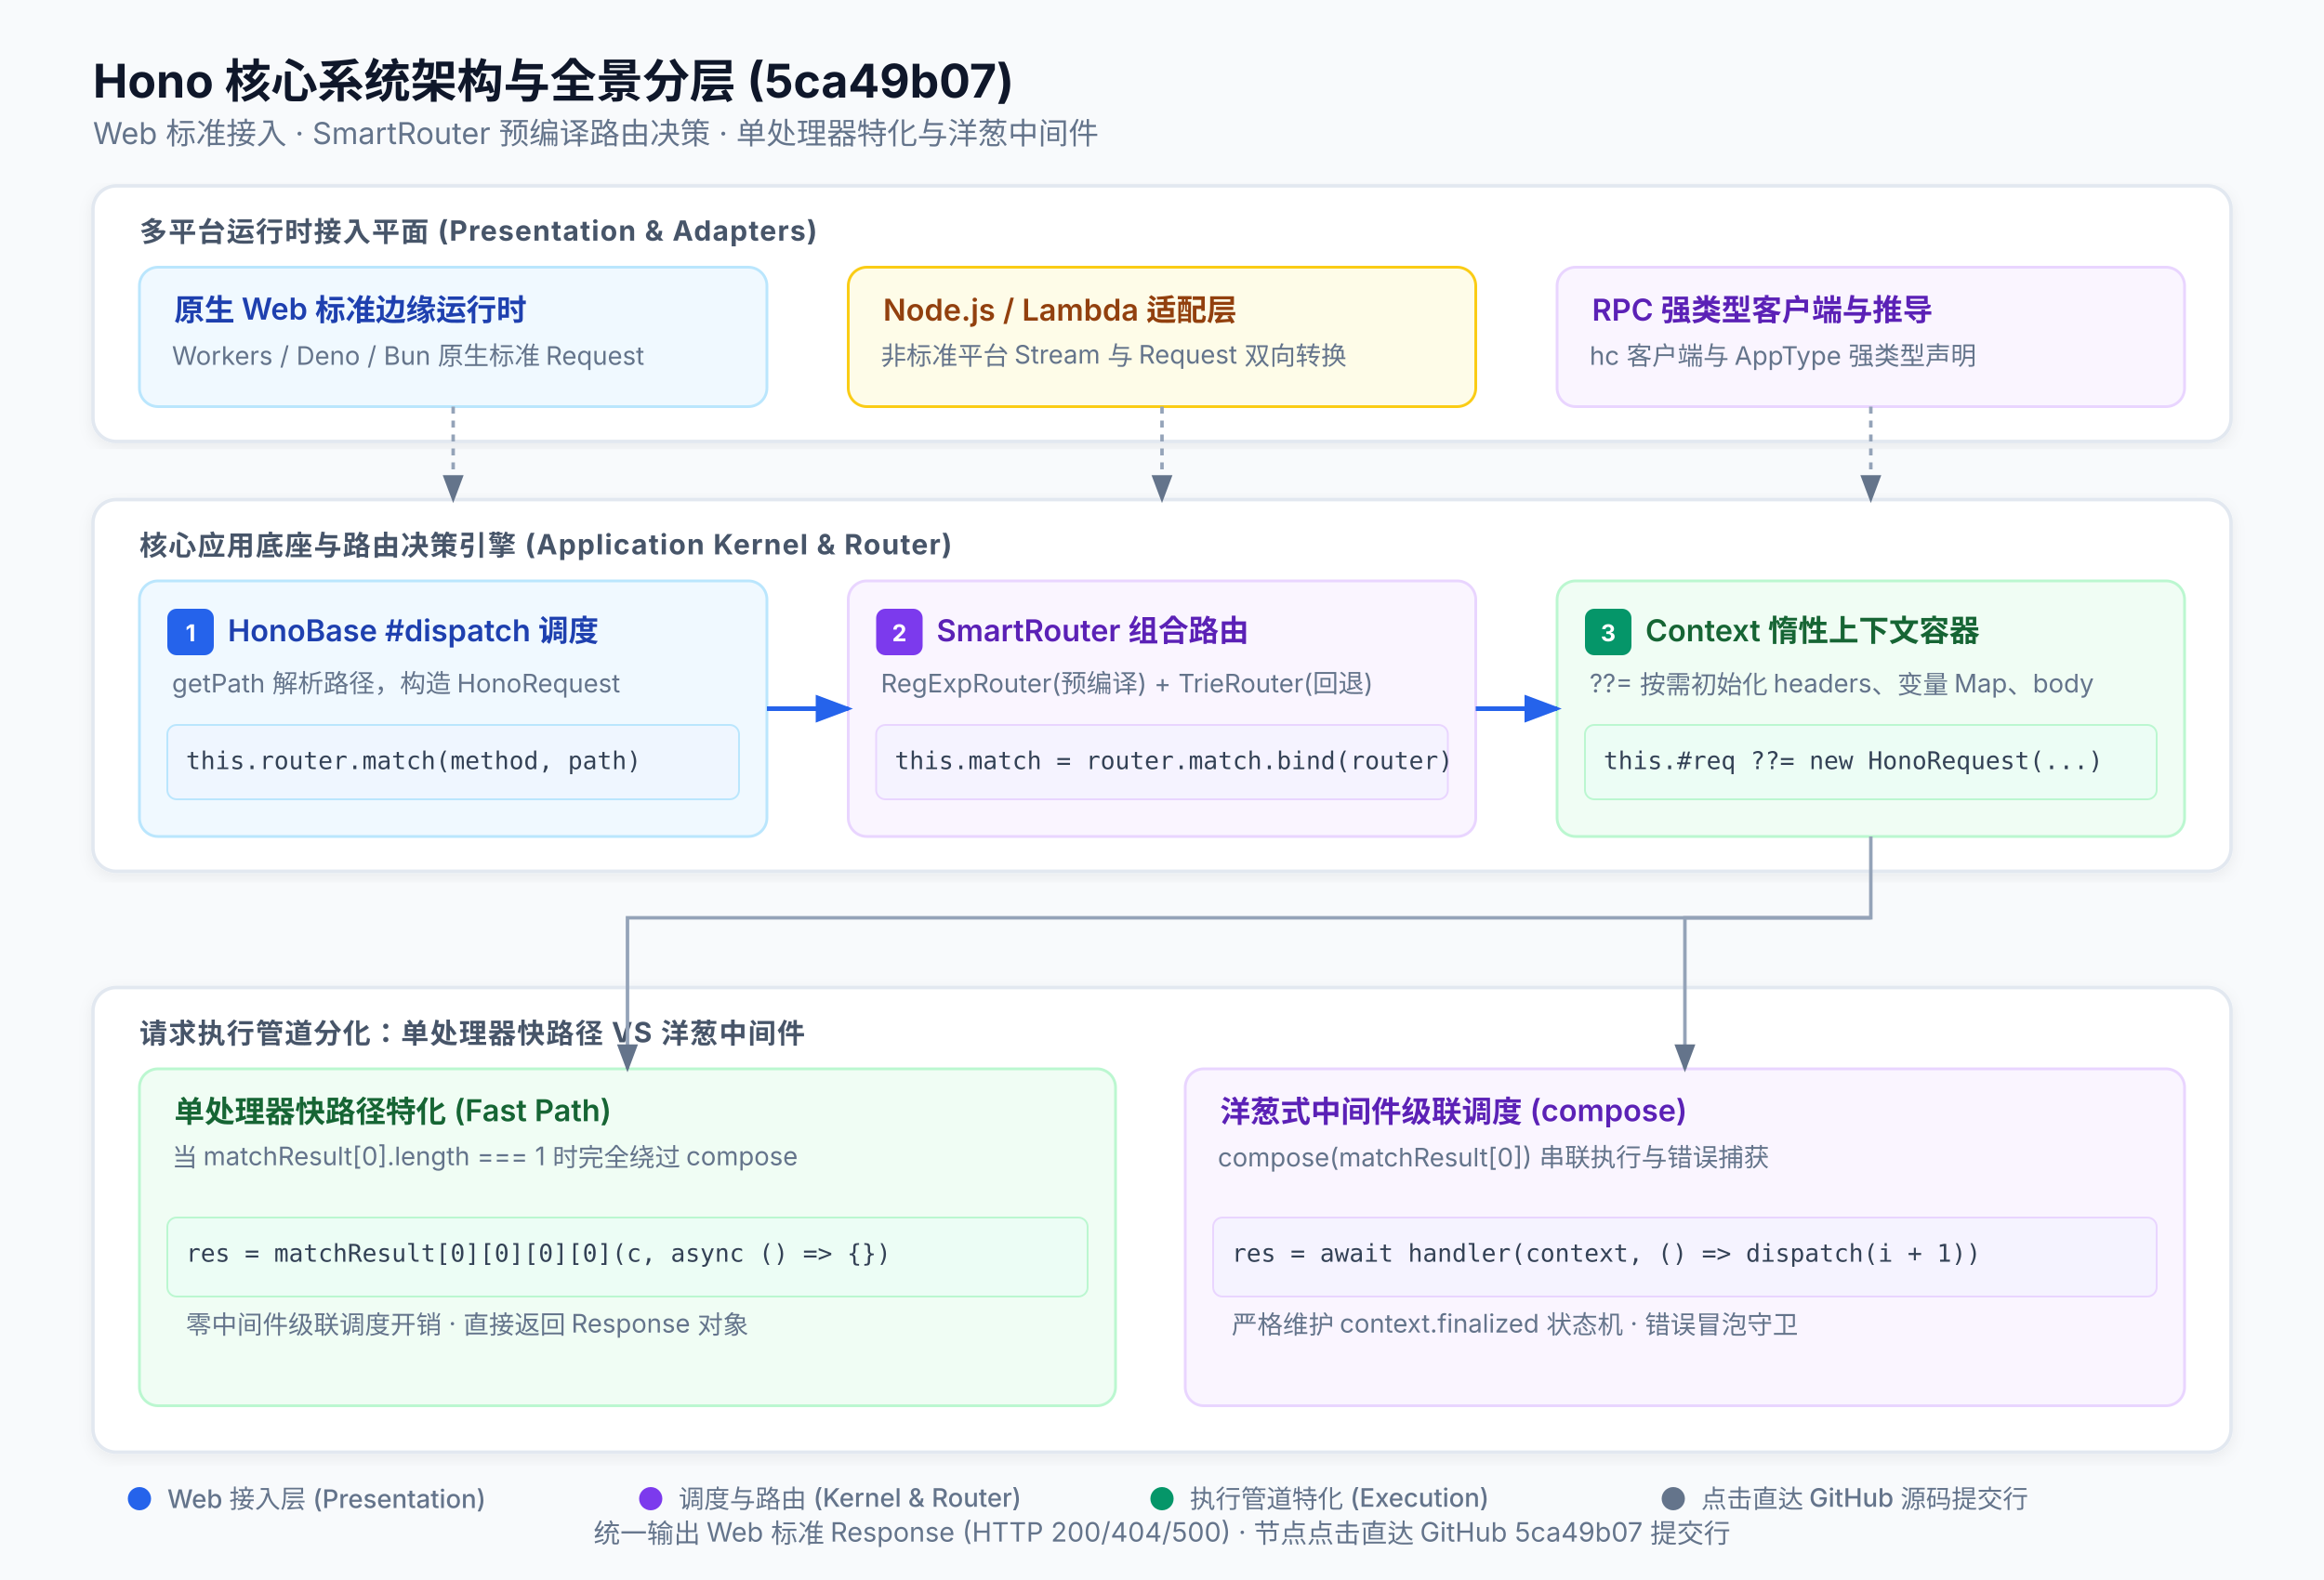
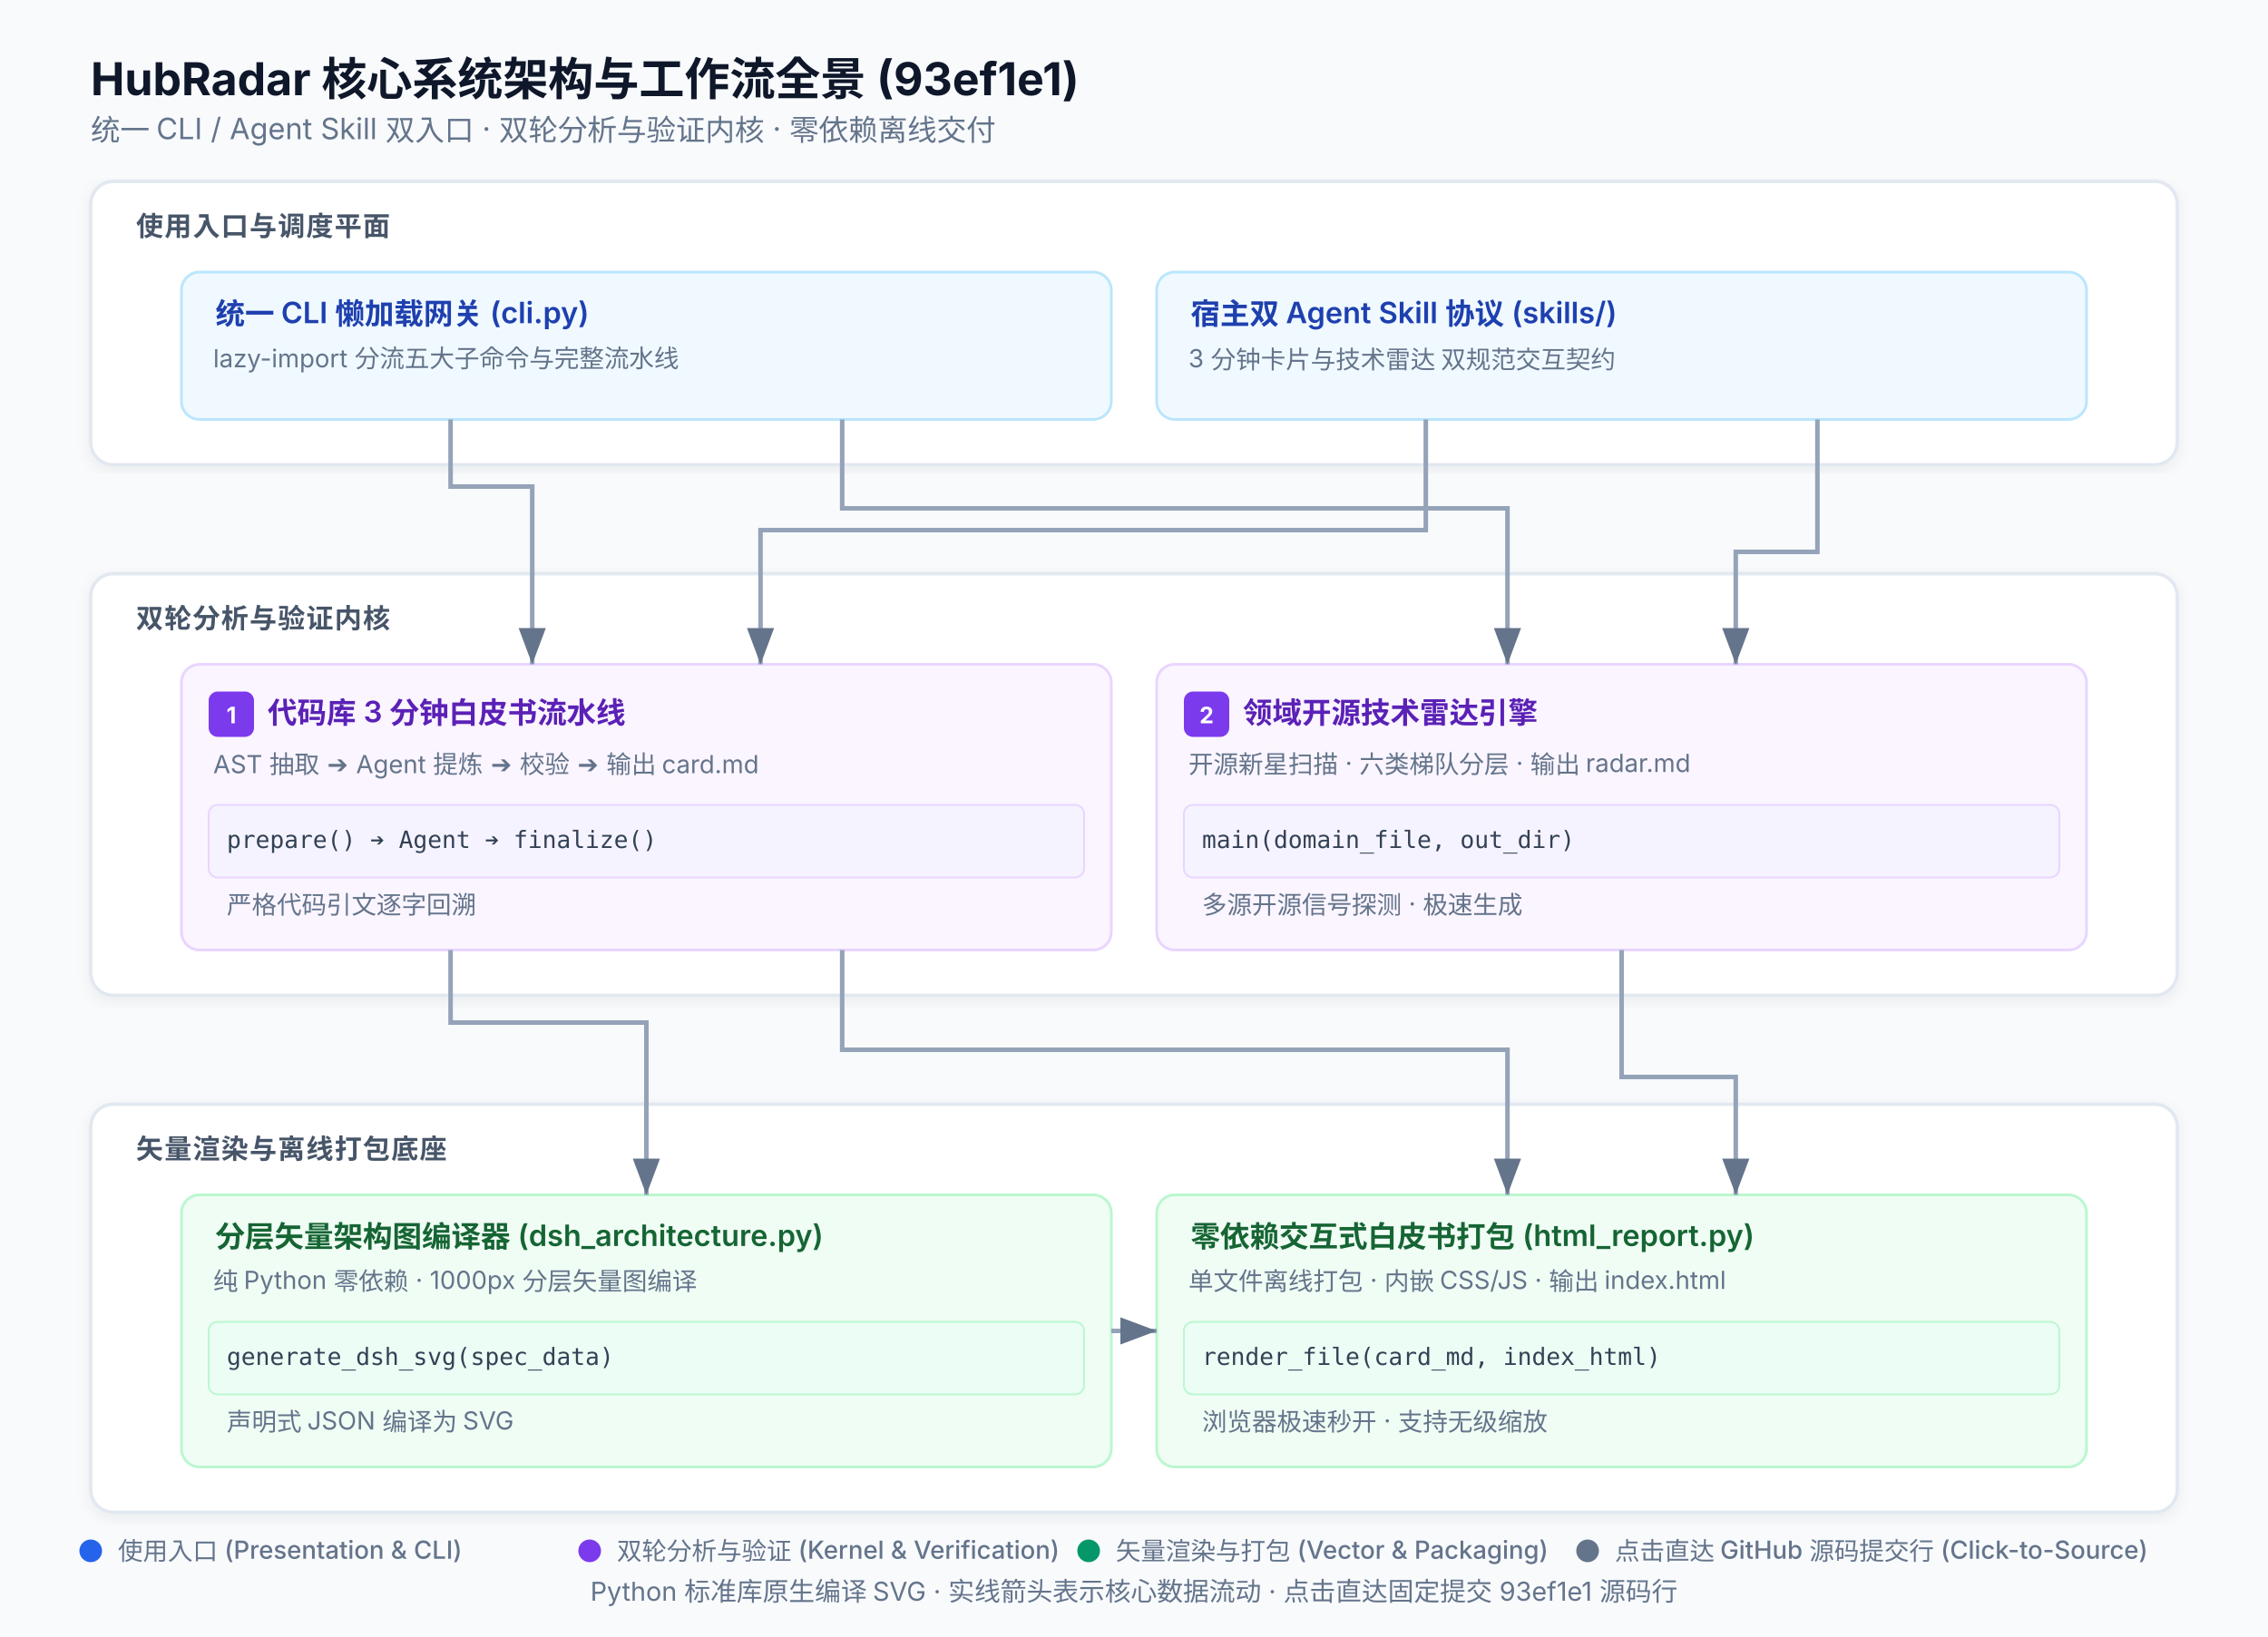
- <svg xmlns="http://www.w3.org/2000/svg" viewBox="0 0 1000 680" width="1000" height="680" style="max-width:100%;height:auto;display:block;margin:0 auto;" role="img" aria-label="Hono 核心系统架构与全景分层 (5ca49b07)">
+ <svg xmlns="http://www.w3.org/2000/svg" viewBox="0 0 1000 722" width="1000" height="722" style="max-width:100%;height:auto;display:block;margin:0 auto;" role="img" aria-label="HubRadar 核心系统架构与工作流全景 (93ef1e1)">
  <defs>
-     <marker id="arrow-blue-hono" markerWidth="8" markerHeight="6" refX="7" refY="3" orient="auto">
+     <marker id="arrow-blue-hubradar" markerWidth="8" markerHeight="6" refX="8" refY="3" orient="auto">
      <polygon points="0 0, 8 3, 0 6" fill="#2563eb" />
    </marker>
-     <marker id="arrow-gray-hono" markerWidth="8" markerHeight="6" refX="7" refY="3" orient="auto">
+     <marker id="arrow-gray-hubradar" markerWidth="8" markerHeight="6" refX="8" refY="3" orient="auto">
      <polygon points="0 0, 8 3, 0 6" fill="#64748b" />
    </marker>
-     <marker id="arrow-emerald-hono" markerWidth="8" markerHeight="6" refX="7" refY="3" orient="auto">
+     <marker id="arrow-emerald-hubradar" markerWidth="8" markerHeight="6" refX="8" refY="3" orient="auto">
      <polygon points="0 0, 8 3, 0 6" fill="#059669" />
    </marker>
-     <filter id="card-shadow-hono" x="-3%" y="-3%" width="106%" height="106%">
+     <filter id="card-shadow-hubradar" x="-3%" y="-3%" width="106%" height="106%">
      <feDropShadow dx="0" dy="2" stdDeviation="3" flood-opacity="0.06" />
    </filter>
-     <filter id="card-hover-shadow-hono" x="-5%" y="-5%" width="110%" height="110%">
+     <filter id="card-hover-shadow-hubradar" x="-5%" y="-5%" width="110%" height="110%">
      <feDropShadow dx="0" dy="4" stdDeviation="6" flood-opacity="0.12" />
    </filter>
  </defs>
  <style>
    text { font-family: -apple-system, BlinkMacSystemFont, "Segoe UI", "PingFang SC", "Hiragino Sans GB", sans-serif; }
    .canvas-bg { fill: var(--surface, #f8fafc); }
    .arch-title { font-size: 20px; font-weight: 700; fill: var(--text, #0f172a); }
    .arch-subtitle { font-size: 13px; font-weight: 400; fill: var(--muted, #64748b); }
    .layer-container { fill: var(--bg, #ffffff); stroke: var(--line, #e2e8f0); }
    .layer-title { font-size: 12px; font-weight: 700; fill: var(--muted, #475569); letter-spacing: 0.5px; text-transform: uppercase; }
    .card-title { font-size: 13px; font-weight: 600; }
    .card-desc { font-size: 11px; font-weight: 400; fill: #64748b; }
    .code-pill { font-size: 10.5px; font-family: ui-monospace, SFMono-Regular, Menlo, Monaco, monospace; fill: #334155; }
    .badge-text { font-size: 10px; font-weight: 700; fill: #ffffff; }
    .footer-note { font-size: 11.5px; font-weight: 400; fill: var(--muted, #64748b); }
    .legend-text { font-size: 11px; font-weight: 500; fill: var(--muted, #64748b); }
    a.card-anchor { text-decoration: none; cursor: pointer; }
-     a.card-anchor:hover rect.card-rect { stroke-width: 2px; stroke: #2563eb; filter: url(#card-hover-shadow-hono); }
+     a.card-anchor:hover rect.card-rect { stroke-width: 2px; stroke: #2563eb; filter: url(#card-hover-shadow-hubradar); }
    a.card-anchor:hover text.card-title { fill: #2563eb; }
    :root[data-theme=dark] .canvas-bg { fill: #0f172a; }
    :root[data-theme=dark] .arch-title { fill: #f8fafc; }
    :root[data-theme=dark] .arch-subtitle { fill: #94a3b8; }
    :root[data-theme=dark] .layer-container { fill: #172236; stroke: #334155; }
    :root[data-theme=dark] .layer-title { fill: #94a3b8; }
    :root[data-theme=dark] .footer-note { fill: #94a3b8; }
    :root[data-theme=dark] .legend-text { fill: #94a3b8; }
    :root[data-theme=dark] .card-desc { fill: #94a3b8; }
    @media (prefers-color-scheme: dark) {
      .canvas-bg { fill: #0f172a; }
      .arch-title { fill: #f8fafc; }
      .arch-subtitle { fill: #94a3b8; }
      .layer-container { fill: #172236; stroke: #334155; }
      .layer-title { fill: #94a3b8; }
      .footer-note { fill: #94a3b8; }
      .legend-text { fill: #94a3b8; }
      .card-desc { fill: #94a3b8; }
    }
  </style>
-   <rect width="1000" height="680" class="canvas-bg" data-graph-role="background" />
-   <text x="40" y="42" class="arch-title">Hono 核心系统架构与全景分层 (5ca49b07)</text>
-   <text x="40" y="62" class="arch-subtitle">Web 标准接入 · SmartRouter 预编译路由决策 · 单处理器特化与洋葱中间件</text>
-   <rect x="40" y="80" width="920" height="110" rx="10" stroke-width="1.5" class="layer-container" filter="url(#card-shadow-hono)" data-graph-role="container" />
-   <text x="60" y="104" class="layer-title">多平台运行时接入平面 (Presentation &amp; Adapters)</text>
-   <a class="card-anchor" href="https://github.com/honojs/hono/blob/5ca49b0720755c585c9a9835f0a479ceea36fb52/src/hono.ts#L20-L32" target="_blank" rel="noopener">
-     <g transform="translate(60, 115)">
-       <rect width="270" height="60" rx="8" fill="#f0f9ff" stroke="#bae6fd" stroke-width="1.2" class="card-rect" />
-       <text x="15" y="23" class="card-title" fill="#1e40af">原生 Web 标准边缘运行时</text>
-       <text x="14" y="42" class="card-desc">Workers / Deno / Bun 原生标准 Request</text>
+   <rect width="1000" height="722" class="canvas-bg" data-graph-role="background" />
+   <text x="40" y="42" class="arch-title">HubRadar 核心系统架构与工作流全景 (93ef1e1)</text>
+   <text x="40" y="62" class="arch-subtitle">统一 CLI / Agent Skill 双入口 · 双轮分析与验证内核 · 零依赖离线交付</text>
+   <rect x="40" y="80" width="920" height="125" rx="10" stroke-width="1.5" class="layer-container" filter="url(#card-shadow-hubradar)" data-graph-role="container" data-layer-id="presentation" />
+   <text x="60" y="104" class="layer-title">使用入口与调度平面</text>
+   <a class="card-anchor" href="https://github.com/Li-Sanze/hubradar/blob/93ef1e15c8e79c0a5a337e19624b002ef7906cbb/hubradar/cli.py#L44-L88" target="_blank" rel="noopener">
+     <g transform="translate(80, 120)" data-card-id="cli">
+       <rect width="410" height="65" rx="8" fill="#f0f9ff" stroke="#bae6fd" stroke-width="1.2" class="card-rect" />
+       <text x="15" y="23" class="card-title" fill="#1e40af">统一 CLI 懒加载网关 (cli.py)</text>
+       <text x="14" y="42" class="card-desc">lazy-import 分流五大子命令与完整流水线</text>
    </g>
  </a>
-   <a class="card-anchor" href="https://github.com/honojs/hono/blob/5ca49b0720755c585c9a9835f0a479ceea36fb52/src/adapter/aws-lambda/handler.ts#L1-L25" target="_blank" rel="noopener">
-     <g transform="translate(365, 115)">
-       <rect width="270" height="60" rx="8" fill="#fefce8" stroke="#facc15" stroke-width="1.2" class="card-rect" />
-       <text x="15" y="23" class="card-title" fill="#92400e">Node.js / Lambda 适配层</text>
-       <text x="14" y="42" class="card-desc">非标准平台 Stream 与 Request 双向转换</text>
+   <a class="card-anchor" href="https://github.com/Li-Sanze/hubradar/blob/93ef1e15c8e79c0a5a337e19624b002ef7906cbb/skills/hubradar/SKILL.md#L1-L35" target="_blank" rel="noopener">
+     <g transform="translate(510, 120)" data-card-id="skills">
+       <rect width="410" height="65" rx="8" fill="#f0f9ff" stroke="#bae6fd" stroke-width="1.2" class="card-rect" />
+       <text x="15" y="23" class="card-title" fill="#1e40af">宿主双 Agent Skill 协议 (skills/)</text>
+       <text x="14" y="42" class="card-desc">3 分钟卡片与技术雷达 双规范交互契约</text>
    </g>
  </a>
-   <a class="card-anchor" href="https://github.com/honojs/hono/blob/5ca49b0720755c585c9a9835f0a479ceea36fb52/src/client/index.ts#L1-L17" target="_blank" rel="noopener">
-     <g transform="translate(670, 115)">
-       <rect width="270" height="60" rx="8" fill="#faf5ff" stroke="#e9d5ff" stroke-width="1.2" class="card-rect" />
-       <text x="15" y="23" class="card-title" fill="#5b21b6">RPC 强类型客户端与推导</text>
-       <text x="14" y="42" class="card-desc">hc 客户端与 AppType 强类型声明</text>
+   <rect x="40" y="253" width="920" height="186" rx="10" stroke-width="1.5" class="layer-container" filter="url(#card-shadow-hubradar)" data-graph-role="container" data-layer-id="analysis" />
+   <text x="60" y="277" class="layer-title">双轮分析与验证内核</text>
+   <a class="card-anchor" href="https://github.com/Li-Sanze/hubradar/blob/93ef1e15c8e79c0a5a337e19624b002ef7906cbb/hubradar/finalize.py#L53-L170" target="_blank" rel="noopener">
+     <g transform="translate(80, 293)" data-card-id="distill">
+       <rect width="410" height="126" rx="8" fill="#faf5ff" stroke="#e9d5ff" stroke-width="1.2" class="card-rect" />
+       <rect x="12" y="12" width="20" height="20" rx="4" fill="#7c3aed" />
+       <text x="22" y="26" text-anchor="middle" class="badge-text">1</text>
+       <text x="38" y="26" class="card-title" fill="#5b21b6">代码库 3 分钟白皮书流水线</text>
+       <text x="14" y="48" class="card-desc">AST 抽取 ➔ Agent 提炼 ➔ 校验 ➔ 输出 card.md</text>
+       <rect x="12" y="62" width="386" height="32" rx="4" fill="#f5f3ff" stroke="#e9d5ff" stroke-width="0.8" />
+       <text x="20" y="81" class="code-pill">prepare() ➔ Agent ➔ finalize()</text>
+       <text x="20" y="110" class="card-desc" fill="#5b21b6">严格代码引文逐字回溯</text>
    </g>
  </a>
-   <rect x="40" y="215" width="920" height="160" rx="10" stroke-width="1.5" class="layer-container" filter="url(#card-shadow-hono)" data-graph-role="container" />
-   <text x="60" y="239" class="layer-title">核心应用底座与路由决策引擎 (Application Kernel &amp; Router)</text>
-   <a class="card-anchor" href="https://github.com/honojs/hono/blob/5ca49b0720755c585c9a9835f0a479ceea36fb52/src/hono-base.ts#L437-L448" target="_blank" rel="noopener">
-     <g transform="translate(60, 250)">
-       <rect width="270" height="110" rx="8" fill="#f0f9ff" stroke="#bae6fd" stroke-width="1.2" class="card-rect" />
-       <rect x="12" y="12" width="20" height="20" rx="4" fill="#2563eb" />
-       <text x="22" y="26" text-anchor="middle" class="badge-text">1</text>
-       <text x="38" y="26" class="card-title" fill="#1e40af">HonoBase #dispatch 调度</text>
-       <text x="14" y="48" class="card-desc">getPath 解析路径，构造 HonoRequest</text>
-       <rect x="12" y="62" width="246" height="32" rx="4" fill="#eff6ff" stroke="#bae6fd" stroke-width="0.8" />
-       <text x="20" y="81" class="code-pill">this.router.match(method, path)</text>
+   <a class="card-anchor" href="https://github.com/Li-Sanze/hubradar/blob/93ef1e15c8e79c0a5a337e19624b002ef7906cbb/hubradar/radar.py#L70-L169" target="_blank" rel="noopener">
+     <g transform="translate(510, 293)" data-card-id="radar">
+       <rect width="410" height="126" rx="8" fill="#faf5ff" stroke="#e9d5ff" stroke-width="1.2" class="card-rect" />
+       <rect x="12" y="12" width="20" height="20" rx="4" fill="#7c3aed" />
+       <text x="22" y="26" text-anchor="middle" class="badge-text">2</text>
+       <text x="38" y="26" class="card-title" fill="#5b21b6">领域开源技术雷达引擎</text>
+       <text x="14" y="48" class="card-desc">开源新星扫描 · 六类梯队分层 · 输出 radar.md</text>
+       <rect x="12" y="62" width="386" height="32" rx="4" fill="#f5f3ff" stroke="#e9d5ff" stroke-width="0.8" />
+       <text x="20" y="81" class="code-pill">main(domain_file, out_dir)</text>
+       <text x="20" y="110" class="card-desc" fill="#5b21b6">多源开源信号探测 · 极速生成</text>
    </g>
  </a>
-   <a class="card-anchor" href="https://github.com/honojs/hono/blob/5ca49b0720755c585c9a9835f0a479ceea36fb52/src/router/smart-router/router.ts#L21-L49" target="_blank" rel="noopener">
-     <g transform="translate(365, 250)">
-       <rect width="270" height="110" rx="8" fill="#faf5ff" stroke="#e9d5ff" stroke-width="1.2" class="card-rect" />
-       <rect x="12" y="12" width="20" height="20" rx="4" fill="#7c3aed" />
-       <text x="22" y="26" text-anchor="middle" class="badge-text">2</text>
-       <text x="38" y="26" class="card-title" fill="#5b21b6">SmartRouter 组合路由</text>
-       <text x="14" y="48" class="card-desc">RegExpRouter(预编译) + TrieRouter(回退)</text>
-       <rect x="12" y="62" width="246" height="32" rx="4" fill="#f5f3ff" stroke="#e9d5ff" stroke-width="0.8" />
-       <text x="20" y="81" class="code-pill">this.match = router.match.bind(router)</text>
+   <rect x="40" y="487" width="920" height="180" rx="10" stroke-width="1.5" class="layer-container" filter="url(#card-shadow-hubradar)" data-graph-role="container" data-layer-id="output" />
+   <text x="60" y="511" class="layer-title">矢量渲染与离线打包底座</text>
+   <a class="card-anchor" href="https://github.com/Li-Sanze/hubradar/blob/93ef1e15c8e79c0a5a337e19624b002ef7906cbb/hubradar/dsh_architecture.py#L78-L150" target="_blank" rel="noopener">
+     <g transform="translate(80, 527)" data-card-id="svg">
+       <rect width="410" height="120" rx="8" fill="#f0fdf4" stroke="#bbf7d0" stroke-width="1.2" class="card-rect" />
+       <text x="15" y="23" class="card-title" fill="#166534">分层矢量架构图编译器 (dsh_architecture.py)</text>
+       <text x="14" y="42" class="card-desc">纯 Python 零依赖 · 1000px 分层矢量图编译</text>
+       <rect x="12" y="56" width="386" height="32" rx="4" fill="#ecfdf5" stroke="#bbf7d0" stroke-width="0.8" />
+       <text x="20" y="75" class="code-pill">generate_dsh_svg(spec_data)</text>
+       <text x="20" y="104" class="card-desc" fill="#166534">声明式 JSON 编译为 SVG</text>
    </g>
  </a>
-   <a class="card-anchor" href="https://github.com/honojs/hono/blob/5ca49b0720755c585c9a9835f0a479ceea36fb52/src/context.ts#L366-L407" target="_blank" rel="noopener">
-     <g transform="translate(670, 250)">
-       <rect width="270" height="110" rx="8" fill="#f0fdf4" stroke="#bbf7d0" stroke-width="1.2" class="card-rect" />
-       <rect x="12" y="12" width="20" height="20" rx="4" fill="#059669" />
-       <text x="22" y="26" text-anchor="middle" class="badge-text">3</text>
-       <text x="38" y="26" class="card-title" fill="#166534">Context 惰性上下文容器</text>
-       <text x="14" y="48" class="card-desc">??= 按需初始化 headers、变量 Map、body</text>
-       <rect x="12" y="62" width="246" height="32" rx="4" fill="#ecfdf5" stroke="#bbf7d0" stroke-width="0.8" />
-       <text x="20" y="81" class="code-pill">this.#req ??= new HonoRequest(...)</text>
+   <a class="card-anchor" href="https://github.com/Li-Sanze/hubradar/blob/93ef1e15c8e79c0a5a337e19624b002ef7906cbb/hubradar/html_report.py#L145-L154" target="_blank" rel="noopener">
+     <g transform="translate(510, 527)" data-card-id="html">
+       <rect width="410" height="120" rx="8" fill="#f0fdf4" stroke="#bbf7d0" stroke-width="1.2" class="card-rect" />
+       <text x="15" y="23" class="card-title" fill="#166534">零依赖交互式白皮书打包 (html_report.py)</text>
+       <text x="14" y="42" class="card-desc">单文件离线打包 · 内嵌 CSS/JS · 输出 index.html</text>
+       <rect x="12" y="56" width="386" height="32" rx="4" fill="#ecfdf5" stroke="#bbf7d0" stroke-width="0.8" />
+       <text x="20" y="75" class="code-pill">render_file(card_md, index_html)</text>
+       <text x="20" y="104" class="card-desc" fill="#166534">浏览器极速秒开 · 支持无级缩放</text>
    </g>
  </a>
-   <rect x="40" y="425" width="920" height="200" rx="10" stroke-width="1.5" class="layer-container" filter="url(#card-shadow-hono)" data-graph-role="container" />
-   <text x="60" y="449" class="layer-title">请求执行管道分化：单处理器快路径 VS 洋葱中间件</text>
-   <a class="card-anchor" href="https://github.com/honojs/hono/blob/5ca49b0720755c585c9a9835f0a479ceea36fb52/src/hono-base.ts#L449-L466" target="_blank" rel="noopener">
-     <g transform="translate(60, 460)">
-       <rect width="420" height="145" rx="8" fill="#f0fdf4" stroke="#bbf7d0" stroke-width="1.2" class="card-rect" />
-       <text x="15" y="23" class="card-title" fill="#166534">单处理器快路径特化 (Fast Path)</text>
-       <text x="14" y="42" class="card-desc">当 matchResult[0].length === 1 时完全绕过 compose</text>
-       <rect x="12" y="64" width="396" height="34" rx="4" fill="#ecfdf5" stroke="#bbf7d0" stroke-width="0.8" />
-       <text x="20" y="83" class="code-pill">res = matchResult[0][0][0][0](c, async () =&gt; {})</text>
-       <text x="20" y="114" class="card-desc" fill="#166534">零中间件级联调度开销 · 直接返回 Response 对象</text>
-     </g>
-   </a>
-   <a class="card-anchor" href="https://github.com/honojs/hono/blob/5ca49b0720755c585c9a9835f0a479ceea36fb52/src/compose.ts#L32-L71" target="_blank" rel="noopener">
-     <g transform="translate(510, 460)">
-       <rect width="430" height="145" rx="8" fill="#faf5ff" stroke="#e9d5ff" stroke-width="1.2" class="card-rect" />
-       <text x="15" y="23" class="card-title" fill="#5b21b6">洋葱式中间件级联调度 (compose)</text>
-       <text x="14" y="42" class="card-desc">compose(matchResult[0]) 串联执行与错误捕获</text>
-       <rect x="12" y="64" width="406" height="34" rx="4" fill="#f5f3ff" stroke="#e9d5ff" stroke-width="0.8" />
-       <text x="20" y="83" class="code-pill">res = await handler(context, () =&gt; dispatch(i + 1))</text>
-       <text x="20" y="114" class="card-desc" fill="#5b21b6">严格维护 context.finalized 状态机 · 错误冒泡守卫</text>
-     </g>
-   </a>
-   <line x1="195" y1="175" x2="195" y2="215" stroke="#94a3b8" stroke-width="1.5" marker-end="url(#arrow-gray-hono)" stroke-dasharray="3 3" />
-   <line x1="500" y1="175" x2="500" y2="215" stroke="#94a3b8" stroke-width="1.5" marker-end="url(#arrow-gray-hono)" stroke-dasharray="3 3" />
-   <line x1="805" y1="175" x2="805" y2="215" stroke="#94a3b8" stroke-width="1.5" marker-end="url(#arrow-gray-hono)" stroke-dasharray="3 3" />
-   <line x1="330" y1="305" x2="365" y2="305" stroke="#2563eb" stroke-width="2" marker-end="url(#arrow-blue-hono)" />
-   <line x1="635" y1="305" x2="670" y2="305" stroke="#2563eb" stroke-width="2" marker-end="url(#arrow-blue-hono)" />
-   <polyline points="805,360 805,395 270,395 270,460" fill="none" stroke="#94a3b8" stroke-width="1.5" marker-end="url(#arrow-gray-hono)" />
-   <polyline points="805,395 725,395 725,460" fill="none" stroke="#94a3b8" stroke-width="1.5" marker-end="url(#arrow-gray-hono)" />
-   <circle cx="60" cy="645" r="5" fill="#2563eb" />
-   <text x="72" y="649" class="legend-text">Web 接入层 (Presentation)</text>
-   <circle cx="280" cy="645" r="5" fill="#7c3aed" />
-   <text x="292" y="649" class="legend-text">调度与路由 (Kernel &amp; Router)</text>
-   <circle cx="500" cy="645" r="5" fill="#059669" />
-   <text x="512" y="649" class="legend-text">执行管道特化 (Execution)</text>
-   <circle cx="720" cy="645" r="5" fill="#64748b" />
-   <text x="732" y="649" class="legend-text">点击直达 GitHub 源码提交行</text>
-   <text x="500" y="664" text-anchor="middle" class="footer-note">统一输出 Web 标准 Response (HTTP 200/404/500) · 节点点击直达 GitHub 5ca49b07 提交行</text>
+   <polyline points="198.667,185 198.667,214.6 234.667,214.6 234.667,293" fill="none" stroke="#94a3b8" stroke-width="2" marker-end="url(#arrow-gray-hubradar)" data-edge-from="cli" data-edge-to="distill" />
+   <polyline points="371.333,185 371.333,224.2 664.667,224.2 664.667,293" fill="none" stroke="#94a3b8" stroke-width="2" marker-end="url(#arrow-gray-hubradar)" data-edge-from="cli" data-edge-to="radar" />
+   <polyline points="628.667,185 628.667,233.8 335.333,233.8 335.333,293" fill="none" stroke="#94a3b8" stroke-width="2" marker-end="url(#arrow-gray-hubradar)" data-edge-from="skills" data-edge-to="distill" />
+   <polyline points="801.333,185 801.333,243.4 765.333,243.4 765.333,293" fill="none" stroke="#94a3b8" stroke-width="2" marker-end="url(#arrow-gray-hubradar)" data-edge-from="skills" data-edge-to="radar" />
+   <polyline points="198.667,419 198.667,451 285,451 285,527" fill="none" stroke="#94a3b8" stroke-width="2" marker-end="url(#arrow-gray-hubradar)" data-edge-from="distill" data-edge-to="svg" />
+   <polyline points="371.333,419 371.333,463 664.667,463 664.667,527" fill="none" stroke="#94a3b8" stroke-width="2" marker-end="url(#arrow-gray-hubradar)" data-edge-from="distill" data-edge-to="html" />
+   <polyline points="715,419 715,475 765.333,475 765.333,527" fill="none" stroke="#94a3b8" stroke-width="2" marker-end="url(#arrow-gray-hubradar)" data-edge-from="radar" data-edge-to="html" />
+   <polyline points="490,587 500,587 500,587 510,587" fill="none" stroke="#94a3b8" stroke-width="2" marker-end="url(#arrow-gray-hubradar)" data-edge-from="svg" data-edge-to="html" />
+   <circle cx="40" cy="684" r="5" fill="#2563eb" />
+   <text x="52" y="688" class="legend-text">使用入口 (Presentation &amp; CLI)</text>
+   <circle cx="260" cy="684" r="5" fill="#7c3aed" />
+   <text x="272" y="688" class="legend-text">双轮分析与验证 (Kernel &amp; Verification)</text>
+   <circle cx="480" cy="684" r="5" fill="#059669" />
+   <text x="492" y="688" class="legend-text">矢量渲染与打包 (Vector &amp; Packaging)</text>
+   <circle cx="700" cy="684" r="5" fill="#64748b" />
+   <text x="712" y="688" class="legend-text">点击直达 GitHub 源码提交行 (Click-to-Source)</text>
+   <text x="500" y="706" text-anchor="middle" class="footer-note">Python 标准库原生编译 SVG · 实线箭头表示核心数据流动 · 点击直达固定提交 93ef1e1 源码行</text>
</svg>
